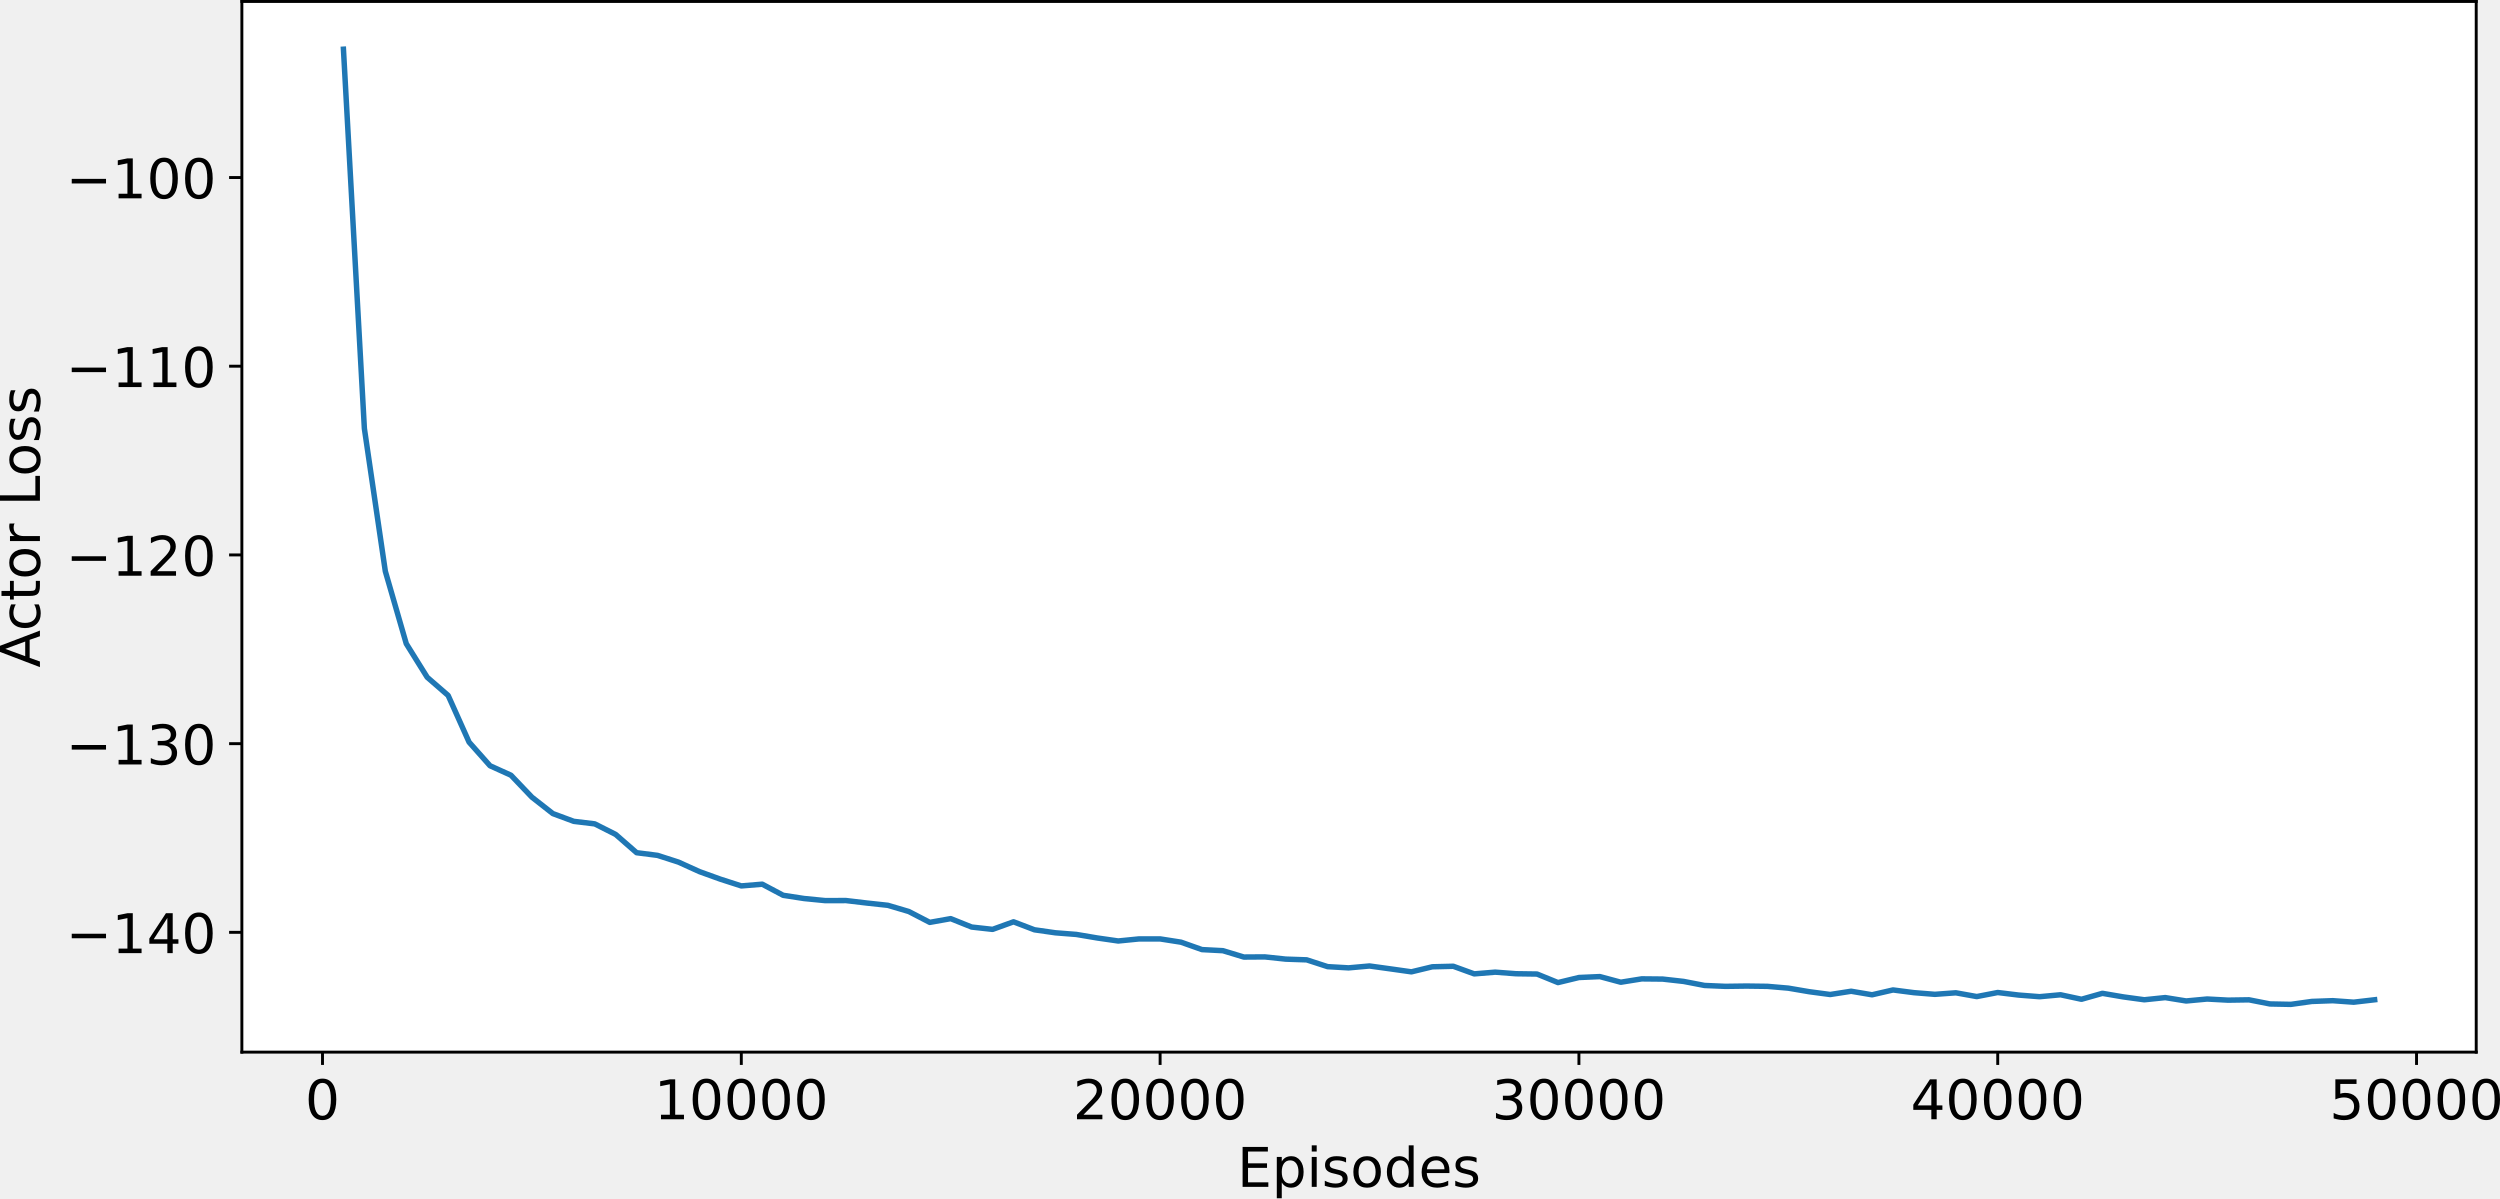
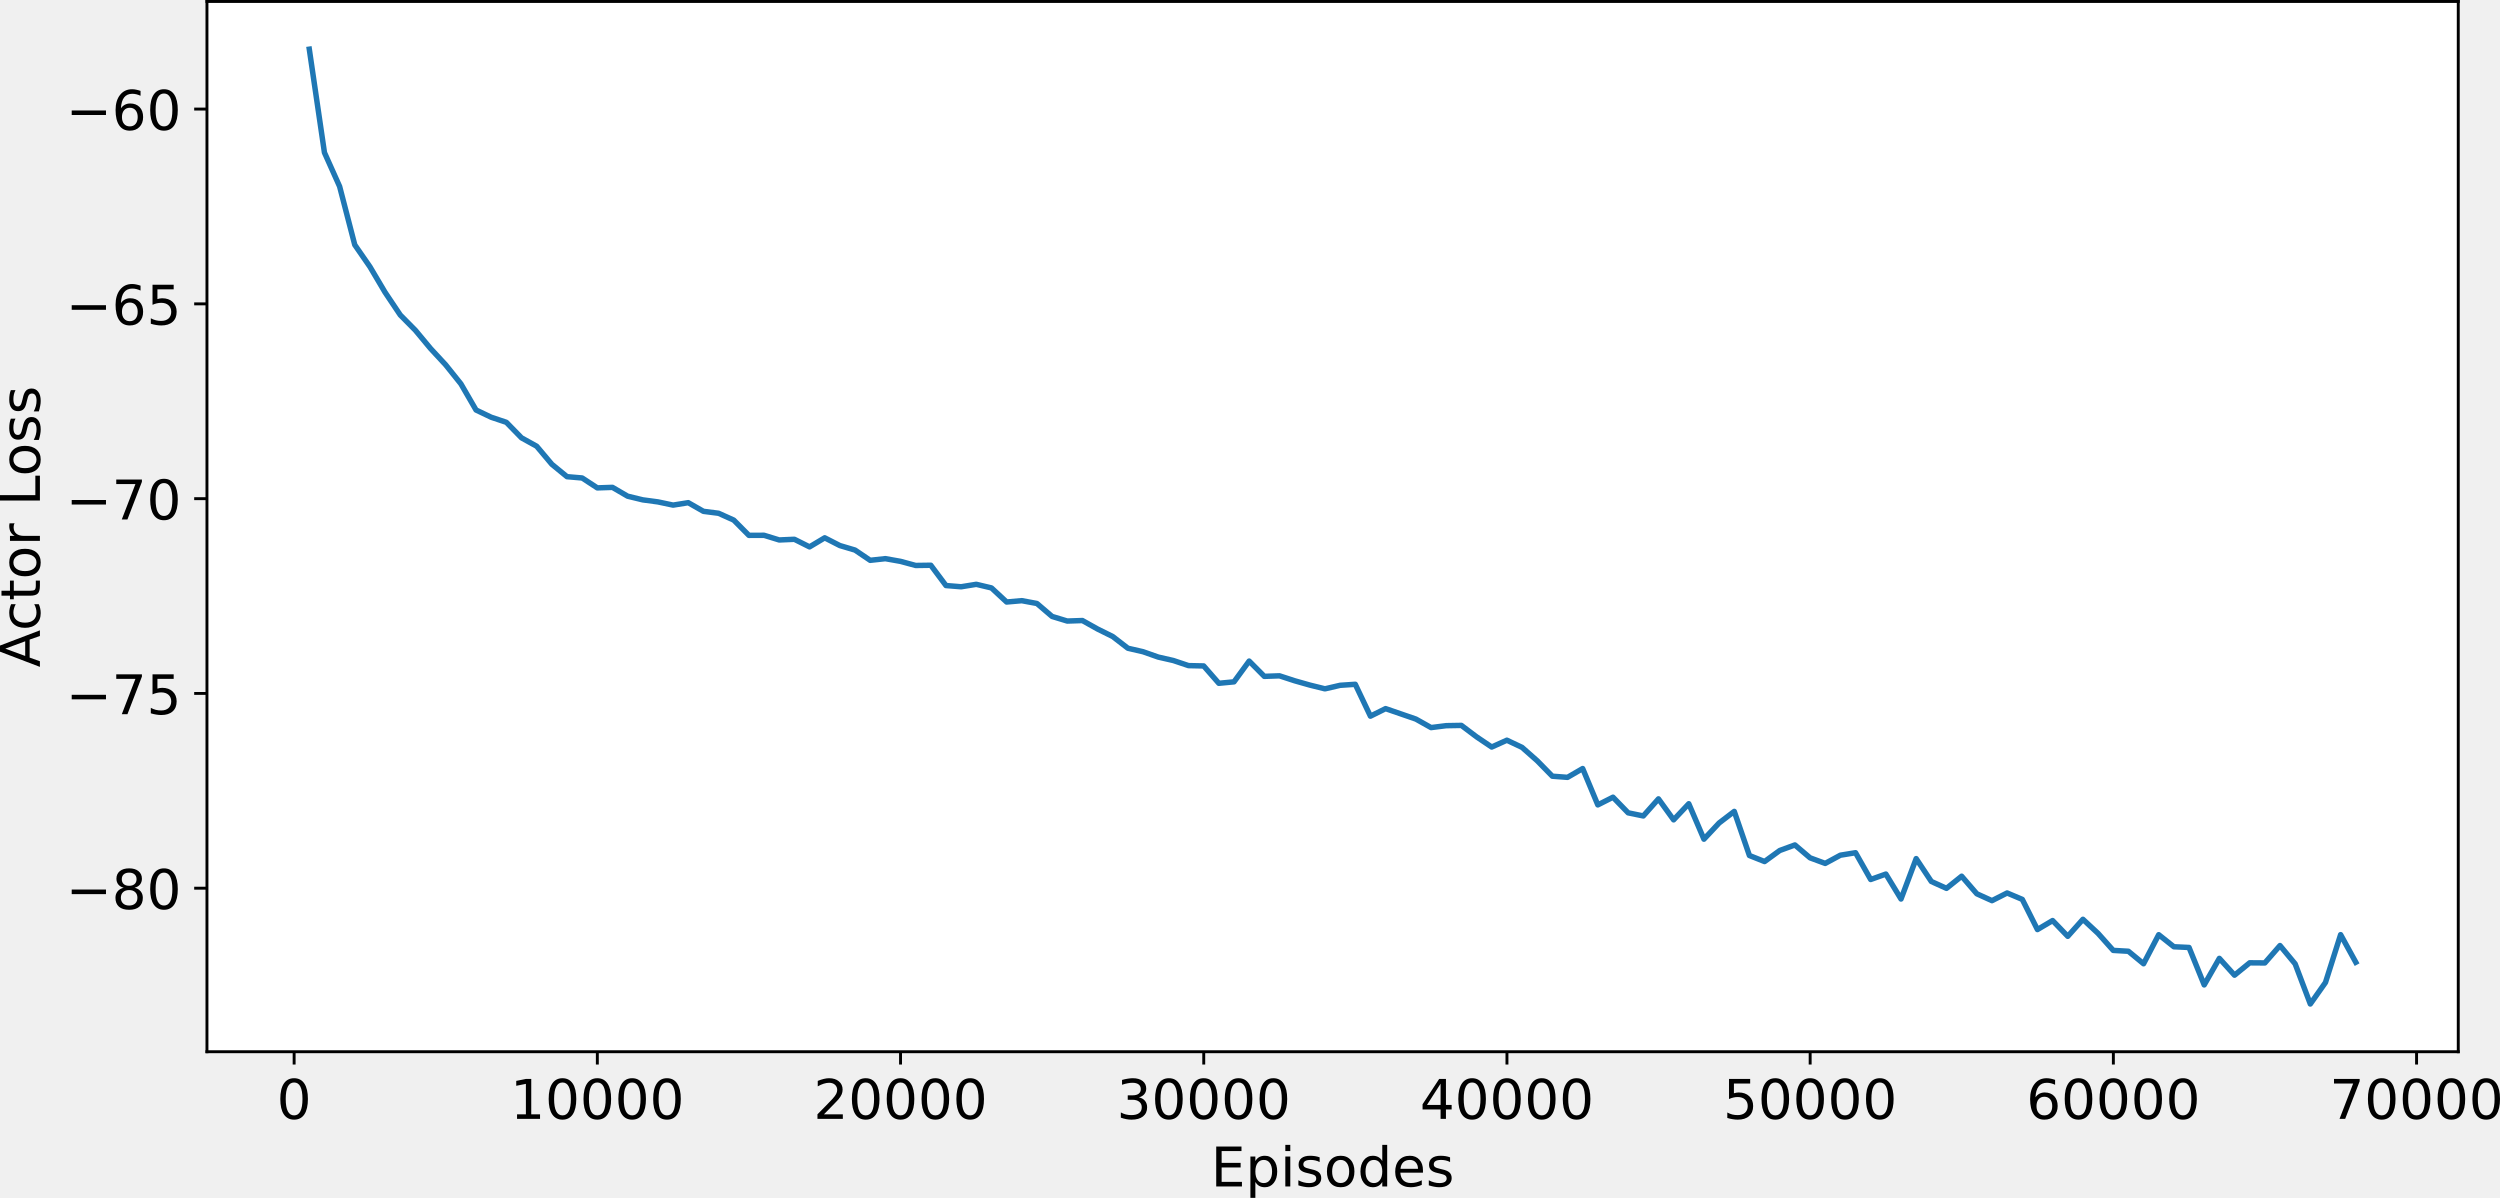
- <svg xmlns="http://www.w3.org/2000/svg" xmlns:xlink="http://www.w3.org/1999/xlink" width="684.805pt" height="328.235pt" viewBox="0 0 684.805 328.235" version="1.1">
+ <svg xmlns="http://www.w3.org/2000/svg" xmlns:xlink="http://www.w3.org/1999/xlink" width="685.063pt" height="328.235pt" viewBox="0 0 685.063 328.235" version="1.1">
  <defs id="defs1">
    <style type="text/css" id="style1">*{stroke-linejoin: round; stroke-linecap: butt}</style>
  </defs>
-   <g id="figure_1" transform="translate(-16.56464,-15.8)">
+   <g id="figure_1" transform="translate(-16.65839,-15.8)">
    <g id="axes_1">
      <g id="patch_2">
-         <path d="M 82.82,304 H 694.854 V 16.2 H 82.82 Z" style="fill:#ffffff" id="path2" />
+         <path d="M 73.37,304 H 690.283 V 16.2 H 73.37 Z" style="fill:#ffffff" id="path2" />
      </g>
      <g id="matplotlib.axis_1">
        <g id="xtick_1">
          <g id="line2d_1">
            <defs id="defs2">
-               <path id="m4db943129d" d="M 0,0 V 3.5" style="stroke:#000000;stroke-width:0.8" />
+               <path id="m9cda0857d0" d="M 0,0 V 3.5" style="stroke:#000000;stroke-width:0.8" />
            </defs>
            <g id="g2">
-               <use xlink:href="#m4db943129d" x="104.904" y="304" style="stroke:#000000;stroke-width:0.8" id="use2" />
+               <use xlink:href="#m9cda0857d0" x="97.257" y="304" style="stroke:#000000;stroke-width:0.8" id="use2" />
            </g>
          </g>
          <g id="text_1">
-             <text style="font-style:normal;font-variant:normal;font-weight:normal;font-stretch:normal;font-size:15px;line-height:normal;font-family:'DejaVu Sans', 'Bitstream Vera Sans', 'Computer Modern Sans Serif', 'Lucida Grande', Verdana, Geneva, Lucid, Arial, Helvetica, 'Avant Garde', sans-serif;text-anchor:middle" x="104.904" y="322.398" id="text2">0</text>
+             <text style="font-style:normal;font-variant:normal;font-weight:normal;font-stretch:normal;font-size:15px;line-height:normal;font-family:'DejaVu Sans', 'Bitstream Vera Sans', 'Computer Modern Sans Serif', 'Lucida Grande', Verdana, Geneva, Lucid, Arial, Helvetica, 'Avant Garde', sans-serif;text-anchor:middle" x="97.257" y="322.398" id="text2">0</text>
          </g>
        </g>
        <g id="xtick_2">
          <g id="line2d_2">
            <g id="g3">
-               <use xlink:href="#m4db943129d" x="219.624" y="304" style="stroke:#000000;stroke-width:0.8" id="use3" />
+               <use xlink:href="#m9cda0857d0" x="180.343" y="304" style="stroke:#000000;stroke-width:0.8" id="use3" />
            </g>
          </g>
          <g id="text_2">
-             <text style="font-style:normal;font-variant:normal;font-weight:normal;font-stretch:normal;font-size:15px;line-height:normal;font-family:'DejaVu Sans', 'Bitstream Vera Sans', 'Computer Modern Sans Serif', 'Lucida Grande', Verdana, Geneva, Lucid, Arial, Helvetica, 'Avant Garde', sans-serif;text-anchor:middle" x="219.624" y="322.398" id="text3">10000</text>
+             <text style="font-style:normal;font-variant:normal;font-weight:normal;font-stretch:normal;font-size:15px;line-height:normal;font-family:'DejaVu Sans', 'Bitstream Vera Sans', 'Computer Modern Sans Serif', 'Lucida Grande', Verdana, Geneva, Lucid, Arial, Helvetica, 'Avant Garde', sans-serif;text-anchor:middle" x="180.343" y="322.398" id="text3">10000</text>
          </g>
        </g>
        <g id="xtick_3">
          <g id="line2d_3">
            <g id="g4">
-               <use xlink:href="#m4db943129d" x="334.345" y="304" style="stroke:#000000;stroke-width:0.8" id="use4" />
+               <use xlink:href="#m9cda0857d0" x="263.429" y="304" style="stroke:#000000;stroke-width:0.8" id="use4" />
            </g>
          </g>
          <g id="text_3">
-             <text style="font-style:normal;font-variant:normal;font-weight:normal;font-stretch:normal;font-size:15px;line-height:normal;font-family:'DejaVu Sans', 'Bitstream Vera Sans', 'Computer Modern Sans Serif', 'Lucida Grande', Verdana, Geneva, Lucid, Arial, Helvetica, 'Avant Garde', sans-serif;text-anchor:middle" x="334.345" y="322.398" id="text4">20000</text>
+             <text style="font-style:normal;font-variant:normal;font-weight:normal;font-stretch:normal;font-size:15px;line-height:normal;font-family:'DejaVu Sans', 'Bitstream Vera Sans', 'Computer Modern Sans Serif', 'Lucida Grande', Verdana, Geneva, Lucid, Arial, Helvetica, 'Avant Garde', sans-serif;text-anchor:middle" x="263.429" y="322.398" id="text4">20000</text>
          </g>
        </g>
        <g id="xtick_4">
          <g id="line2d_4">
            <g id="g5">
-               <use xlink:href="#m4db943129d" x="449.066" y="304" style="stroke:#000000;stroke-width:0.8" id="use5" />
+               <use xlink:href="#m9cda0857d0" x="346.515" y="304" style="stroke:#000000;stroke-width:0.8" id="use5" />
            </g>
          </g>
          <g id="text_4">
-             <text style="font-style:normal;font-variant:normal;font-weight:normal;font-stretch:normal;font-size:15px;line-height:normal;font-family:'DejaVu Sans', 'Bitstream Vera Sans', 'Computer Modern Sans Serif', 'Lucida Grande', Verdana, Geneva, Lucid, Arial, Helvetica, 'Avant Garde', sans-serif;text-anchor:middle" x="449.066" y="322.398" id="text5">30000</text>
+             <text style="font-style:normal;font-variant:normal;font-weight:normal;font-stretch:normal;font-size:15px;line-height:normal;font-family:'DejaVu Sans', 'Bitstream Vera Sans', 'Computer Modern Sans Serif', 'Lucida Grande', Verdana, Geneva, Lucid, Arial, Helvetica, 'Avant Garde', sans-serif;text-anchor:middle" x="346.515" y="322.398" id="text5">30000</text>
          </g>
        </g>
        <g id="xtick_5">
          <g id="line2d_5">
            <g id="g6">
-               <use xlink:href="#m4db943129d" x="563.786" y="304" style="stroke:#000000;stroke-width:0.8" id="use6" />
+               <use xlink:href="#m9cda0857d0" x="429.601" y="304" style="stroke:#000000;stroke-width:0.8" id="use6" />
            </g>
          </g>
          <g id="text_5">
-             <text style="font-style:normal;font-variant:normal;font-weight:normal;font-stretch:normal;font-size:15px;line-height:normal;font-family:'DejaVu Sans', 'Bitstream Vera Sans', 'Computer Modern Sans Serif', 'Lucida Grande', Verdana, Geneva, Lucid, Arial, Helvetica, 'Avant Garde', sans-serif;text-anchor:middle" x="563.786" y="322.398" id="text6">40000</text>
+             <text style="font-style:normal;font-variant:normal;font-weight:normal;font-stretch:normal;font-size:15px;line-height:normal;font-family:'DejaVu Sans', 'Bitstream Vera Sans', 'Computer Modern Sans Serif', 'Lucida Grande', Verdana, Geneva, Lucid, Arial, Helvetica, 'Avant Garde', sans-serif;text-anchor:middle" x="429.601" y="322.398" id="text6">40000</text>
          </g>
        </g>
        <g id="xtick_6">
          <g id="line2d_6">
            <g id="g7">
-               <use xlink:href="#m4db943129d" x="678.507" y="304" style="stroke:#000000;stroke-width:0.8" id="use7" />
+               <use xlink:href="#m9cda0857d0" x="512.687" y="304" style="stroke:#000000;stroke-width:0.8" id="use7" />
            </g>
          </g>
          <g id="text_6">
-             <text style="font-style:normal;font-variant:normal;font-weight:normal;font-stretch:normal;font-size:15px;line-height:normal;font-family:'DejaVu Sans', 'Bitstream Vera Sans', 'Computer Modern Sans Serif', 'Lucida Grande', Verdana, Geneva, Lucid, Arial, Helvetica, 'Avant Garde', sans-serif;text-anchor:middle" x="678.507" y="322.398" id="text7">50000</text>
+             <text style="font-style:normal;font-variant:normal;font-weight:normal;font-stretch:normal;font-size:15px;line-height:normal;font-family:'DejaVu Sans', 'Bitstream Vera Sans', 'Computer Modern Sans Serif', 'Lucida Grande', Verdana, Geneva, Lucid, Arial, Helvetica, 'Avant Garde', sans-serif;text-anchor:middle" x="512.687" y="322.398" id="text7">50000</text>
          </g>
        </g>
-         <g id="text_7">
-           <text style="font-style:normal;font-variant:normal;font-weight:normal;font-stretch:normal;font-size:15px;line-height:normal;font-family:'DejaVu Sans', 'Bitstream Vera Sans', 'Computer Modern Sans Serif', 'Lucida Grande', Verdana, Geneva, Lucid, Arial, Helvetica, 'Avant Garde', sans-serif;text-anchor:middle" x="388.837" y="340.915" id="text8">Episodes</text>
+         <g id="xtick_7">
+           <g id="line2d_7">
+             <g id="g8">
+               <use xlink:href="#m9cda0857d0" x="595.773" y="304" style="stroke:#000000;stroke-width:0.8" id="use8" />
+             </g>
+           </g>
+           <g id="text_7">
+             <text style="font-style:normal;font-variant:normal;font-weight:normal;font-stretch:normal;font-size:15px;line-height:normal;font-family:'DejaVu Sans', 'Bitstream Vera Sans', 'Computer Modern Sans Serif', 'Lucida Grande', Verdana, Geneva, Lucid, Arial, Helvetica, 'Avant Garde', sans-serif;text-anchor:middle" x="595.773" y="322.398" id="text8">60000</text>
+           </g>
+         </g>
+         <g id="xtick_8">
+           <g id="line2d_8">
+             <g id="g9">
+               <use xlink:href="#m9cda0857d0" x="678.859" y="304" style="stroke:#000000;stroke-width:0.8" id="use9" />
+             </g>
+           </g>
+           <g id="text_8">
+             <text style="font-style:normal;font-variant:normal;font-weight:normal;font-stretch:normal;font-size:15px;line-height:normal;font-family:'DejaVu Sans', 'Bitstream Vera Sans', 'Computer Modern Sans Serif', 'Lucida Grande', Verdana, Geneva, Lucid, Arial, Helvetica, 'Avant Garde', sans-serif;text-anchor:middle" x="678.859" y="322.398" id="text9">70000</text>
+           </g>
+         </g>
+         <g id="text_9">
+           <text style="font-style:normal;font-variant:normal;font-weight:normal;font-stretch:normal;font-size:15px;line-height:normal;font-family:'DejaVu Sans', 'Bitstream Vera Sans', 'Computer Modern Sans Serif', 'Lucida Grande', Verdana, Geneva, Lucid, Arial, Helvetica, 'Avant Garde', sans-serif;text-anchor:middle" x="381.827" y="340.915" id="text10">Episodes</text>
        </g>
      </g>
      <g id="matplotlib.axis_2">
        <g id="ytick_1">
-           <g id="line2d_7">
-             <defs id="defs8">
-               <path id="mbb6765c9a1" d="M 0,0 H -3.5" style="stroke:#000000;stroke-width:0.8" />
+           <g id="line2d_9">
+             <defs id="defs10">
+               <path id="m94ded052f2" d="M 0,0 H -3.5" style="stroke:#000000;stroke-width:0.8" />
            </defs>
-             <g id="g8">
-               <use xlink:href="#mbb6765c9a1" x="82.82" y="271.193" style="stroke:#000000;stroke-width:0.8" id="use8" />
+             <g id="g10">
+               <use xlink:href="#m94ded052f2" x="73.37" y="259.195" style="stroke:#000000;stroke-width:0.8" id="use10" />
            </g>
          </g>
-           <g id="text_8">
-             <text style="font-style:normal;font-variant:normal;font-weight:normal;font-stretch:normal;font-size:15px;line-height:normal;font-family:'DejaVu Sans', 'Bitstream Vera Sans', 'Computer Modern Sans Serif', 'Lucida Grande', Verdana, Geneva, Lucid, Arial, Helvetica, 'Avant Garde', sans-serif;text-anchor:end" x="75.82" y="276.892" id="text9">−140</text>
+           <g id="text_10">
+             <text style="font-style:normal;font-variant:normal;font-weight:normal;font-stretch:normal;font-size:15px;line-height:normal;font-family:'DejaVu Sans', 'Bitstream Vera Sans', 'Computer Modern Sans Serif', 'Lucida Grande', Verdana, Geneva, Lucid, Arial, Helvetica, 'Avant Garde', sans-serif;text-anchor:end" x="66.37" y="264.894" id="text11">−80</text>
          </g>
        </g>
        <g id="ytick_2">
-           <g id="line2d_8">
-             <g id="g9">
-               <use xlink:href="#mbb6765c9a1" x="82.82" y="219.501" style="stroke:#000000;stroke-width:0.8" id="use9" />
+           <g id="line2d_10">
+             <g id="g11">
+               <use xlink:href="#m94ded052f2" x="73.37" y="205.819" style="stroke:#000000;stroke-width:0.8" id="use11" />
            </g>
          </g>
-           <g id="text_9">
-             <text style="font-style:normal;font-variant:normal;font-weight:normal;font-stretch:normal;font-size:15px;line-height:normal;font-family:'DejaVu Sans', 'Bitstream Vera Sans', 'Computer Modern Sans Serif', 'Lucida Grande', Verdana, Geneva, Lucid, Arial, Helvetica, 'Avant Garde', sans-serif;text-anchor:end" x="75.82" y="225.2" id="text10">−130</text>
+           <g id="text_11">
+             <text style="font-style:normal;font-variant:normal;font-weight:normal;font-stretch:normal;font-size:15px;line-height:normal;font-family:'DejaVu Sans', 'Bitstream Vera Sans', 'Computer Modern Sans Serif', 'Lucida Grande', Verdana, Geneva, Lucid, Arial, Helvetica, 'Avant Garde', sans-serif;text-anchor:end" x="66.37" y="211.518" id="text12">−75</text>
          </g>
        </g>
        <g id="ytick_3">
-           <g id="line2d_9">
-             <g id="g10">
-               <use xlink:href="#mbb6765c9a1" x="82.82" y="167.81" style="stroke:#000000;stroke-width:0.8" id="use10" />
+           <g id="line2d_11">
+             <g id="g12">
+               <use xlink:href="#m94ded052f2" x="73.37" y="152.444" style="stroke:#000000;stroke-width:0.8" id="use12" />
            </g>
          </g>
-           <g id="text_10">
-             <text style="font-style:normal;font-variant:normal;font-weight:normal;font-stretch:normal;font-size:15px;line-height:normal;font-family:'DejaVu Sans', 'Bitstream Vera Sans', 'Computer Modern Sans Serif', 'Lucida Grande', Verdana, Geneva, Lucid, Arial, Helvetica, 'Avant Garde', sans-serif;text-anchor:end" x="75.82" y="173.509" id="text11">−120</text>
+           <g id="text_12">
+             <text style="font-style:normal;font-variant:normal;font-weight:normal;font-stretch:normal;font-size:15px;line-height:normal;font-family:'DejaVu Sans', 'Bitstream Vera Sans', 'Computer Modern Sans Serif', 'Lucida Grande', Verdana, Geneva, Lucid, Arial, Helvetica, 'Avant Garde', sans-serif;text-anchor:end" x="66.37" y="158.142" id="text13">−70</text>
          </g>
        </g>
        <g id="ytick_4">
-           <g id="line2d_10">
-             <g id="g11">
-               <use xlink:href="#mbb6765c9a1" x="82.82" y="116.118" style="stroke:#000000;stroke-width:0.8" id="use11" />
+           <g id="line2d_12">
+             <g id="g13">
+               <use xlink:href="#m94ded052f2" x="73.37" y="99.068" style="stroke:#000000;stroke-width:0.8" id="use13" />
            </g>
          </g>
-           <g id="text_11">
-             <text style="font-style:normal;font-variant:normal;font-weight:normal;font-stretch:normal;font-size:15px;line-height:normal;font-family:'DejaVu Sans', 'Bitstream Vera Sans', 'Computer Modern Sans Serif', 'Lucida Grande', Verdana, Geneva, Lucid, Arial, Helvetica, 'Avant Garde', sans-serif;text-anchor:end" x="75.82" y="121.817" id="text12">−110</text>
+           <g id="text_13">
+             <text style="font-style:normal;font-variant:normal;font-weight:normal;font-stretch:normal;font-size:15px;line-height:normal;font-family:'DejaVu Sans', 'Bitstream Vera Sans', 'Computer Modern Sans Serif', 'Lucida Grande', Verdana, Geneva, Lucid, Arial, Helvetica, 'Avant Garde', sans-serif;text-anchor:end" x="66.37" y="104.767" id="text14">−65</text>
          </g>
        </g>
        <g id="ytick_5">
-           <g id="line2d_11">
-             <g id="g12">
-               <use xlink:href="#mbb6765c9a1" x="82.82" y="64.427" style="stroke:#000000;stroke-width:0.8" id="use12" />
+           <g id="line2d_13">
+             <g id="g14">
+               <use xlink:href="#m94ded052f2" x="73.37" y="45.692" style="stroke:#000000;stroke-width:0.8" id="use14" />
            </g>
          </g>
-           <g id="text_12">
-             <text style="font-style:normal;font-variant:normal;font-weight:normal;font-stretch:normal;font-size:15px;line-height:normal;font-family:'DejaVu Sans', 'Bitstream Vera Sans', 'Computer Modern Sans Serif', 'Lucida Grande', Verdana, Geneva, Lucid, Arial, Helvetica, 'Avant Garde', sans-serif;text-anchor:end" x="75.82" y="70.126" id="text13">−100</text>
+           <g id="text_14">
+             <text style="font-style:normal;font-variant:normal;font-weight:normal;font-stretch:normal;font-size:15px;line-height:normal;font-family:'DejaVu Sans', 'Bitstream Vera Sans', 'Computer Modern Sans Serif', 'Lucida Grande', Verdana, Geneva, Lucid, Arial, Helvetica, 'Avant Garde', sans-serif;text-anchor:end" x="66.37" y="51.391" id="text15">−60</text>
          </g>
        </g>
-         <g id="text_13">
-           <text style="font-style:normal;font-variant:normal;font-weight:normal;font-stretch:normal;font-size:15px;line-height:normal;font-family:'DejaVu Sans', 'Bitstream Vera Sans', 'Computer Modern Sans Serif', 'Lucida Grande', Verdana, Geneva, Lucid, Arial, Helvetica, 'Avant Garde', sans-serif;text-anchor:middle" x="27.5" y="160.1" transform="rotate(-90,27.49969,160.1)" id="text14">Actor Loss</text>
+         <g id="text_15">
+           <text style="font-style:normal;font-variant:normal;font-weight:normal;font-stretch:normal;font-size:15px;line-height:normal;font-family:'DejaVu Sans', 'Bitstream Vera Sans', 'Computer Modern Sans Serif', 'Lucida Grande', Verdana, Geneva, Lucid, Arial, Helvetica, 'Avant Garde', sans-serif;text-anchor:middle" x="27.593" y="160.1" transform="rotate(-90,27.59344,160.1)" id="text16">Actor Loss</text>
        </g>
      </g>
-       <g id="line2d_12">
-         <path d="m 110.64,29.282 5.736,103.9 5.736,39.098 5.736,19.835 5.736,9.206 5.736,4.976 5.736,12.799 5.736,6.46 5.736,2.593 5.736,6.015 5.736,4.493 5.736,2.127 5.736,0.692 5.736,2.894 5.736,5.003 5.736,0.733 5.736,1.847 5.736,2.6 5.736,2.07 5.736,1.848 5.736,-0.472 5.736,3.046 5.736,0.882 5.736,0.565 5.736,-0.009 5.736,0.681 5.736,0.622 5.736,1.699 5.736,2.974 5.736,-1.023 5.736,2.302 5.736,0.638 5.736,-2.072 5.736,2.189 5.736,0.821 5.736,0.449 5.736,0.971 5.736,0.824 5.736,-0.571 5.736,0.002 5.736,0.897 5.736,2.031 5.736,0.297 5.736,1.743 5.736,-0.04 5.736,0.611 5.736,0.195 5.736,1.863 5.736,0.333 5.736,-0.515 5.736,0.793 5.736,0.81 5.736,-1.381 5.736,-0.146 5.736,2.086 5.736,-0.473 5.736,0.436 5.736,0.084 5.736,2.337 5.736,-1.387 5.736,-0.253 5.736,1.543 5.736,-0.919 5.736,0.058 5.736,0.642 5.736,1.105 5.736,0.244 5.736,-0.08 5.736,0.078 5.736,0.494 5.736,0.977 5.736,0.765 5.736,-0.893 5.736,0.971 5.736,-1.324 5.736,0.742 5.736,0.458 5.736,-0.42 5.736,1.032 5.736,-1.111 5.736,0.699 5.736,0.447 5.736,-0.529 5.736,1.234 5.736,-1.628 5.736,0.98 5.736,0.783 5.736,-0.595 5.736,0.925 5.736,-0.535 5.736,0.31 5.736,-0.09 5.736,1.13 5.736,0.116 5.736,-0.803 5.736,-0.207 5.736,0.413 5.736,-0.665" clip-path="url(#pd6d133a76c)" style="fill:none;stroke:#1f77b4;stroke-width:1.5;stroke-linecap:square" id="path14" />
+       <g id="line2d_14">
+         <path d="m 101.412,29.282 4.154,28.333 4.154,9.275 4.154,16.008 4.154,6.001 4.154,7.018 4.154,6.194 4.154,4.205 4.154,4.995 4.154,4.485 4.154,5.185 4.154,7.17 4.154,1.984 4.154,1.39 4.154,4.255 4.154,2.301 4.154,4.941 4.154,3.399 4.154,0.357 4.154,2.714 4.154,-0.141 4.154,2.419 4.154,1.006 4.154,0.558 4.154,0.878 4.154,-0.665 4.154,2.37 4.154,0.533 4.154,1.871 4.154,4.183 4.154,-0.02 4.154,1.279 4.154,-0.183 4.154,2.078 4.154,-2.484 4.154,2.124 4.154,1.236 4.154,2.807 4.154,-0.454 4.154,0.739 4.154,1.127 4.154,-0.06 4.154,5.56 4.154,0.335 4.154,-0.671 4.154,0.988 4.154,3.859 4.154,-0.363 4.154,0.771 4.154,3.55 4.154,1.262 4.154,-0.141 4.154,2.325 4.154,2.058 4.154,3.207 4.154,0.957 4.154,1.463 4.154,0.948 4.154,1.394 4.154,0.091 4.154,4.754 4.154,-0.399 4.154,-5.687 4.154,4.186 4.154,-0.148 4.154,1.355 4.154,1.181 4.154,1.029 4.154,-0.965 4.154,-0.279 4.154,8.733 4.154,-2.064 8.309,2.866 4.154,2.329 4.154,-0.525 4.154,-0.075 4.154,3.131 4.154,2.798 4.154,-1.871 4.154,1.963 4.154,3.663 4.154,4.238 4.154,0.316 4.154,-2.412 4.154,9.957 4.154,-2.102 4.154,4.276 4.154,0.854 4.154,-4.675 4.154,5.744 4.154,-4.411 4.154,9.709 4.154,-4.437 4.154,-3.172 4.154,12.087 4.154,1.65 4.154,-3.023 4.154,-1.523 4.154,3.53 4.154,1.529 4.154,-2.25 4.154,-0.677 4.154,7.333 4.154,-1.485 4.154,6.833 4.154,-11.065 4.154,6.262 4.154,1.883 4.154,-3.326 4.154,4.814 4.154,1.884 4.154,-2.104 4.154,1.756 4.154,8.27 4.154,-2.469 4.154,4.319 4.154,-4.66 4.154,3.862 4.154,4.655 4.154,0.24 4.154,3.42 4.154,-7.959 4.154,3.303 4.154,0.195 4.154,10.258 4.154,-7.268 4.154,4.601 4.154,-3.386 4.154,0.033 4.154,-4.762 4.154,5.017 4.154,10.993 4.154,-5.889 4.154,-13.104 4.154,7.562 v 0" clip-path="url(#p63ded55291)" style="fill:none;stroke:#1f77b4;stroke-width:1.5;stroke-linecap:square" id="path16" />
      </g>
      <g id="patch_3">
-         <path d="M 82.82,304 V 16.2" style="fill:none;stroke:#000000;stroke-width:0.8;stroke-linecap:square;stroke-linejoin:miter" id="path15" />
+         <path d="M 73.37,304 V 16.2" style="fill:none;stroke:#000000;stroke-width:0.8;stroke-linecap:square;stroke-linejoin:miter" id="path17" />
      </g>
      <g id="patch_4">
-         <path d="M 694.854,304 V 16.2" style="fill:none;stroke:#000000;stroke-width:0.8;stroke-linecap:square;stroke-linejoin:miter" id="path16" />
+         <path d="M 690.283,304 V 16.2" style="fill:none;stroke:#000000;stroke-width:0.8;stroke-linecap:square;stroke-linejoin:miter" id="path18" />
      </g>
      <g id="patch_5">
-         <path d="M 82.82,304 H 694.854" style="fill:none;stroke:#000000;stroke-width:0.8;stroke-linecap:square;stroke-linejoin:miter" id="path17" />
+         <path d="M 73.37,304 H 690.283" style="fill:none;stroke:#000000;stroke-width:0.8;stroke-linecap:square;stroke-linejoin:miter" id="path19" />
      </g>
      <g id="patch_6">
-         <path d="M 82.82,16.2 H 694.854" style="fill:none;stroke:#000000;stroke-width:0.8;stroke-linecap:square;stroke-linejoin:miter" id="path18" />
+         <path d="M 73.37,16.2 H 690.283" style="fill:none;stroke:#000000;stroke-width:0.8;stroke-linecap:square;stroke-linejoin:miter" id="path20" />
      </g>
    </g>
  </g>
-   <defs id="defs18">
-     <clipPath id="pd6d133a76c">
-       <rect x="82.82" y="16.2" width="612.034" height="287.8" id="rect18" />
+   <defs id="defs20">
+     <clipPath id="p63ded55291">
+       <rect x="73.37" y="16.2" width="616.913" height="287.8" id="rect20" />
    </clipPath>
  </defs>
</svg>
